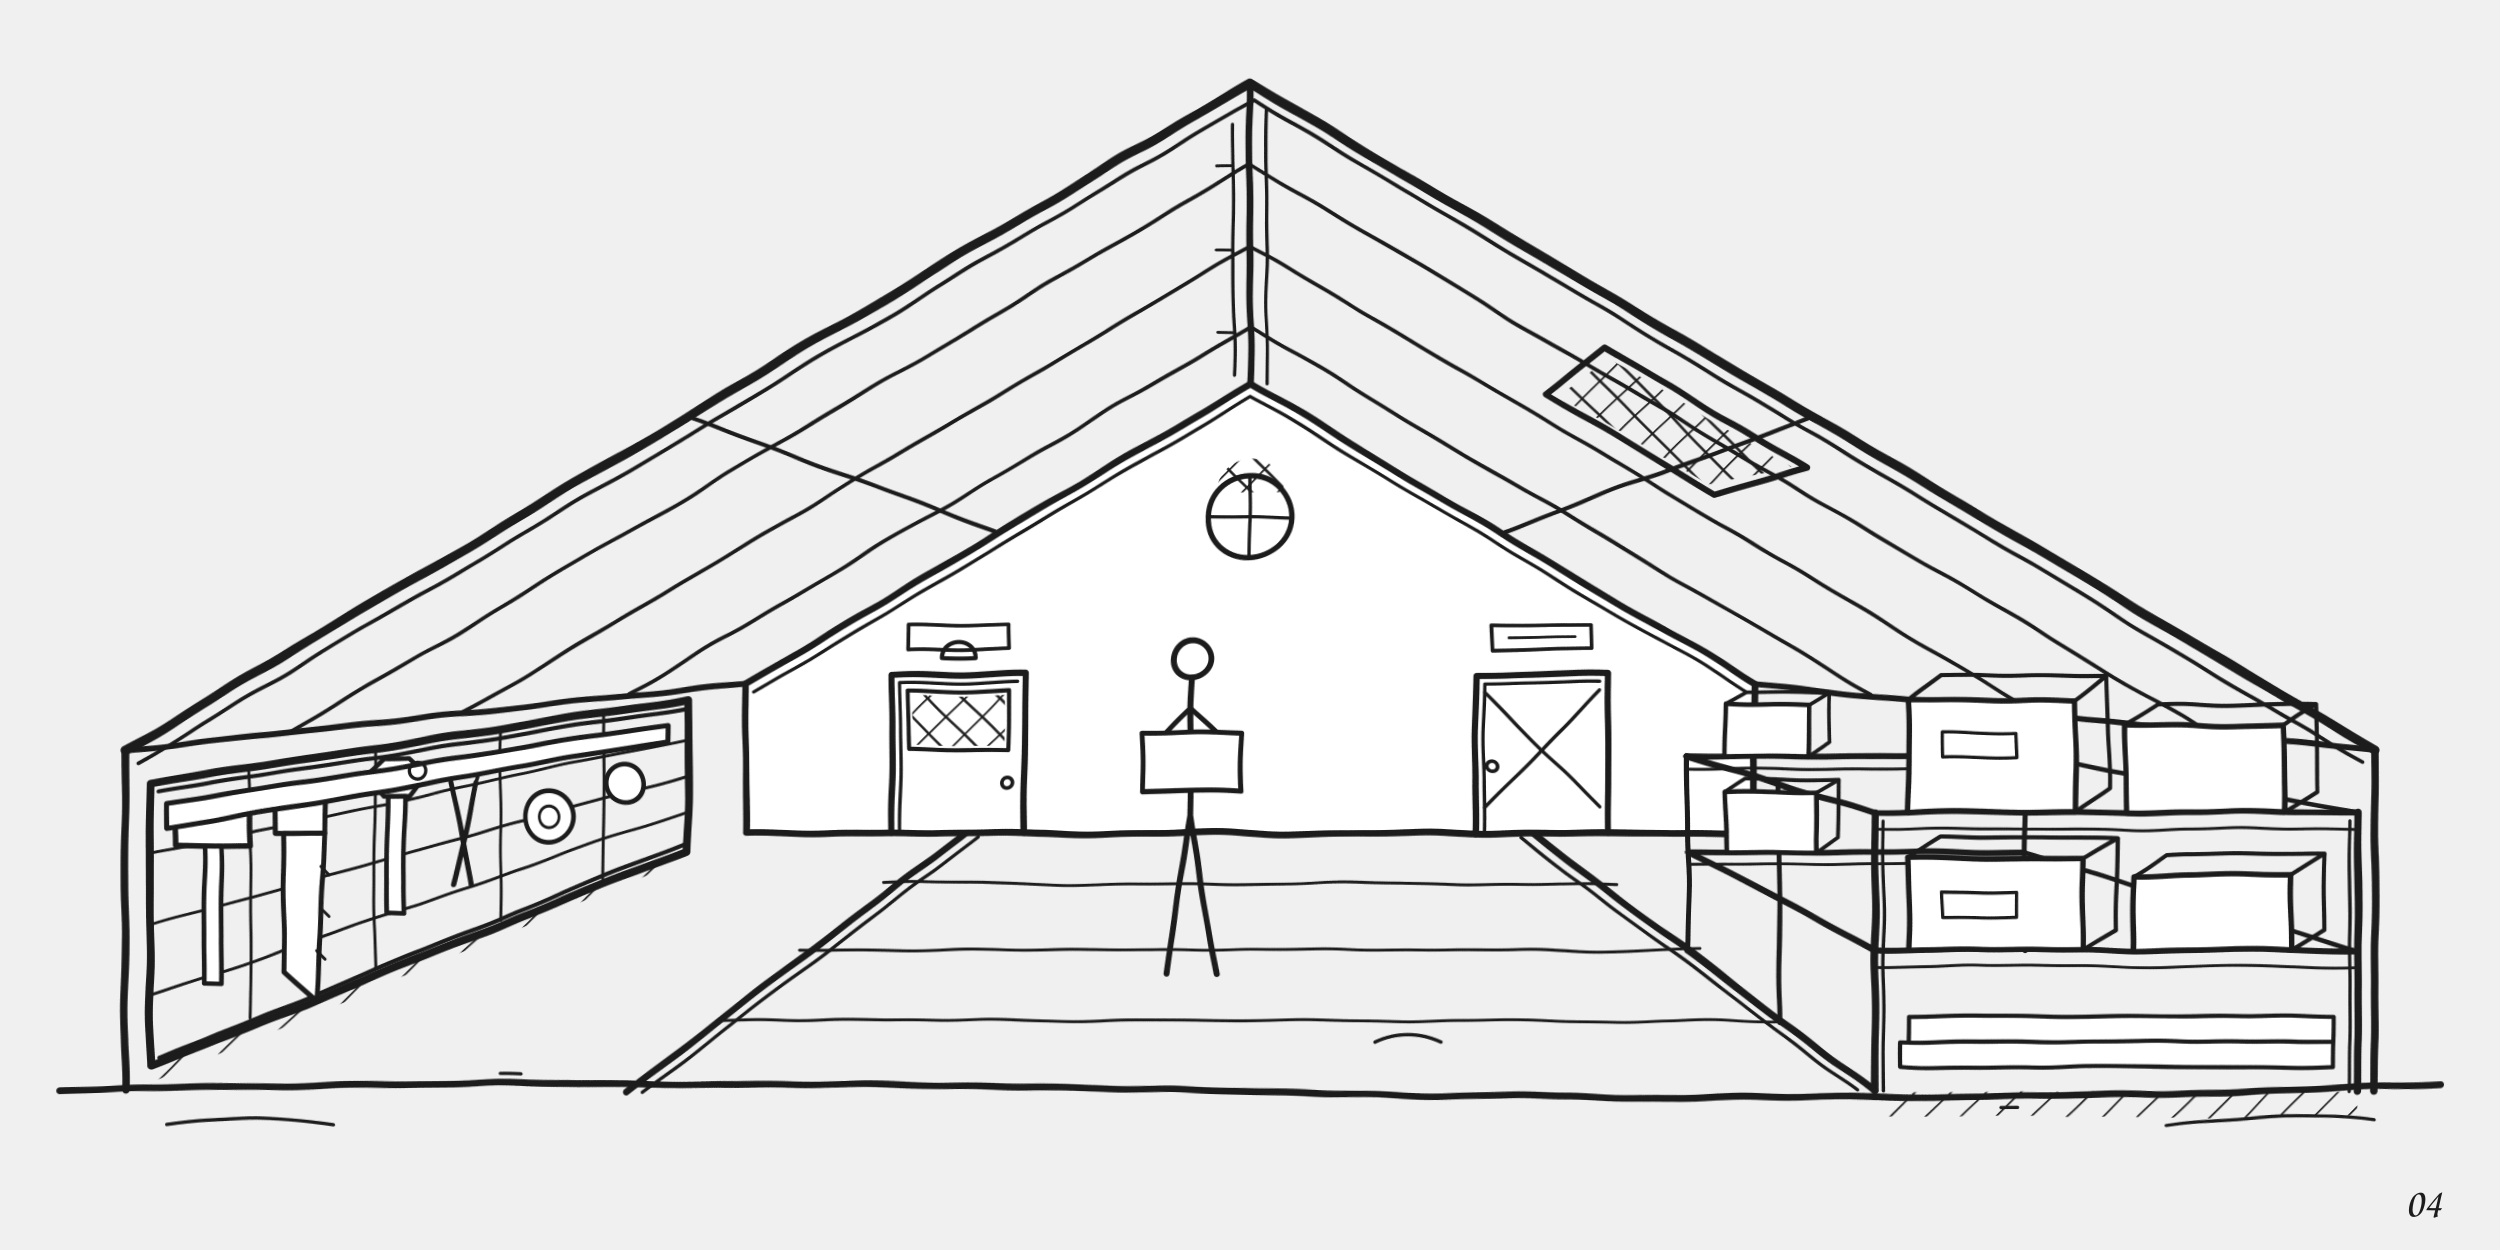
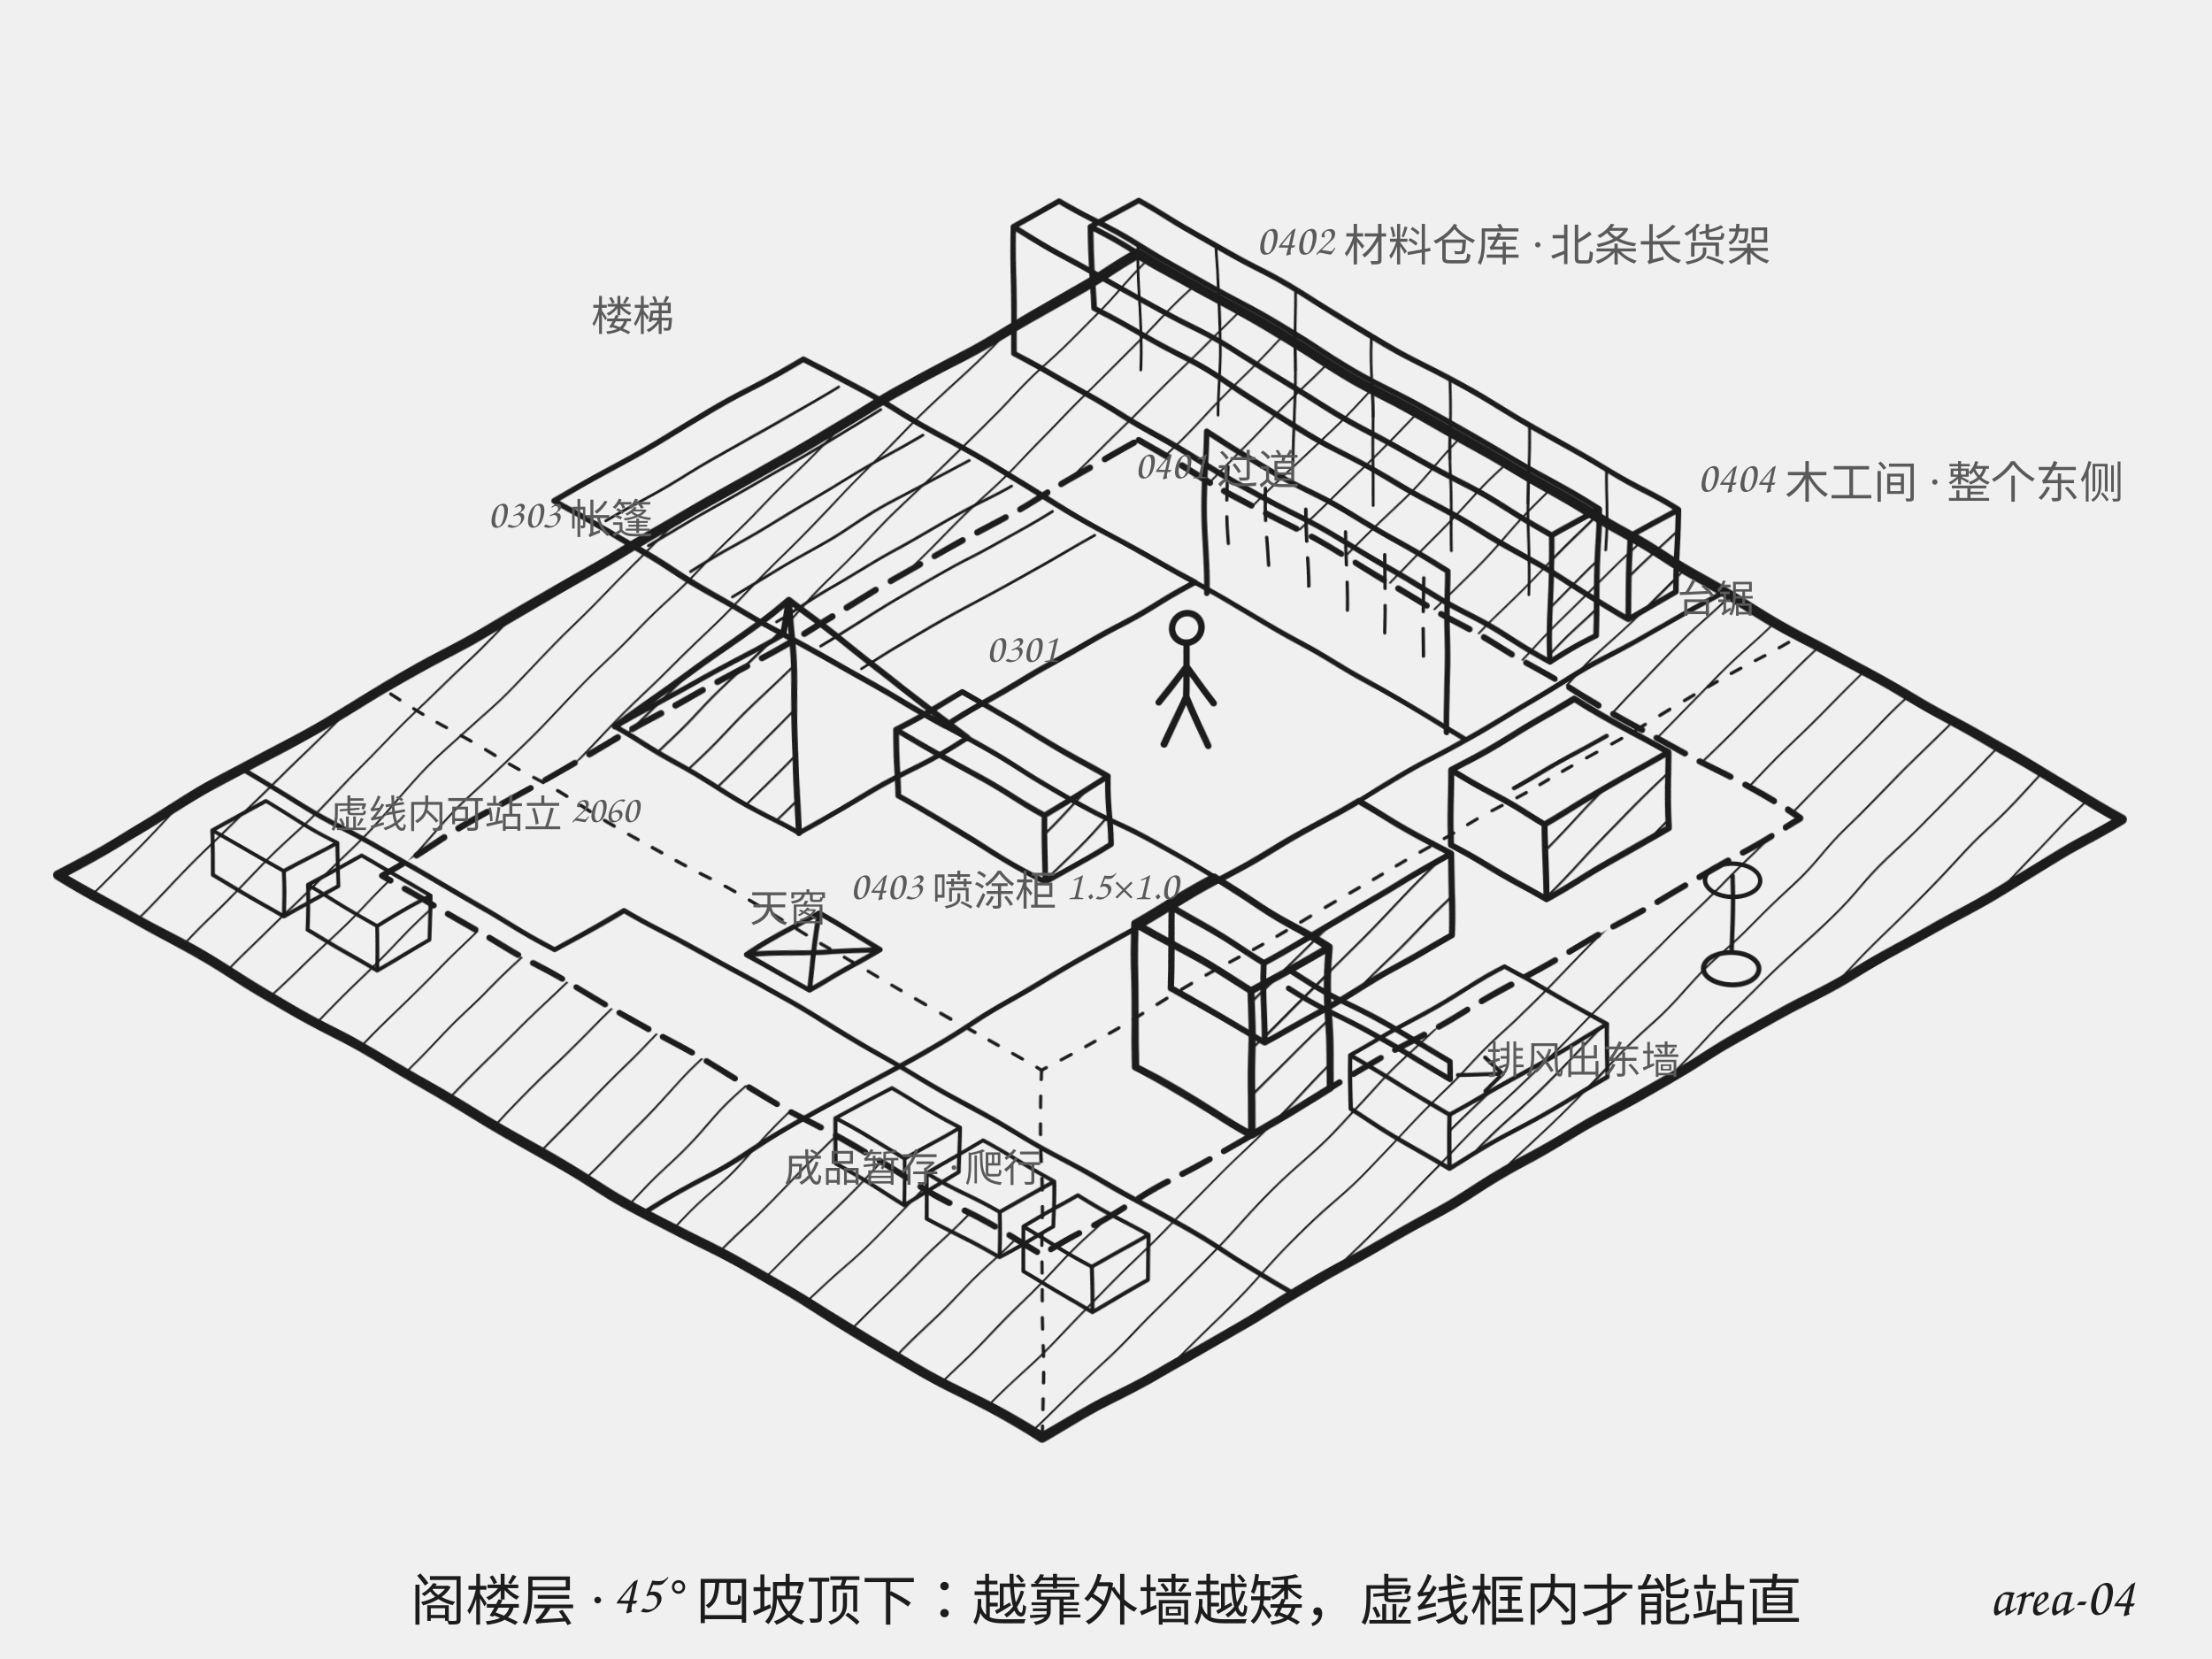
- <svg xmlns="http://www.w3.org/2000/svg" viewBox="0 0 600 300" width="600" height="300">
+ <svg xmlns="http://www.w3.org/2000/svg" viewBox="0 0 400 300" width="400" height="300">
  <defs>
-     <filter id="marea04-rough" x="-5%" y="-5%" width="110%" height="110%">
-       <feTurbulence type="fractalNoise" baseFrequency="0.04" numOctaves="2" seed="7" result="n" />
+     <filter id="marea-04-rough" x="-5%" y="-5%" width="110%" height="110%">
+       <feTurbulence type="fractalNoise" baseFrequency="0.04" numOctaves="2" seed="11" result="n" />
      <feDisplacementMap in="SourceGraphic" in2="n" scale="1.6" xChannelSelector="R" yChannelSelector="G" />
    </filter>
-     <pattern id="marea04-hatch" width="6" height="6" patternUnits="userSpaceOnUse" patternTransform="rotate(45)">
+     <pattern id="marea-04-hatch" width="6" height="6" patternUnits="userSpaceOnUse" patternTransform="rotate(45)">
      <line x1="0" y1="0" x2="0" y2="6" stroke="#1c1c1c" stroke-width="0.8" />
    </pattern>
-     <pattern id="marea04-hatch2" width="6" height="6" patternUnits="userSpaceOnUse" patternTransform="rotate(45)">
+     <pattern id="marea-04-hatch2" width="6" height="6" patternUnits="userSpaceOnUse" patternTransform="rotate(45)">
      <line x1="0" y1="0" x2="0" y2="6" stroke="#1c1c1c" stroke-width="0.8" />
      <line x1="0" y1="3" x2="6" y2="3" stroke="#1c1c1c" stroke-width="0.6" />
    </pattern>
+     <pattern id="marea-04-hatchl" width="9" height="9" patternUnits="userSpaceOnUse" patternTransform="rotate(45)">
+       <line x1="0" y1="0" x2="0" y2="9" stroke="#1c1c1c" stroke-width="0.7" />
+     </pattern>
  </defs>
-   <g filter="url(#marea04-rough)" stroke="#1c1c1c" fill="none" stroke-linecap="round" stroke-linejoin="round">
-     <path d="M30 180 L300 20 L570 180" stroke-width="2.2" />
-     <path d="M33 183 L301 24 L567 183" stroke-width="0.9" />
-     <path d="M30 180 V262 M570 180 V262" stroke-width="1.8" />
-     <path d="M14 262 Q150 258 300 262 T586 260" stroke-width="1.6" />
-     <path d="M40 270 q20 -3 40 0 M520 270 q25 -4 50 -1" stroke-width="0.8" />
-     <path d="M300 20 L300 92" stroke-width="1.6" />
-     <path d="M304 26 V92" stroke-width="0.8" />
-     <path d="M30 180 L179 164 M570 180 L421 164" stroke-width="1.4" />
-     <path d="M165 100 L239 127.5 M435 100 L361 127.5" stroke-width="1" />
-     <path d="M70 175.5 L300 39.5 M111 171 L300 59 M151 166.5 L300 78.5" stroke-width="0.9" />
-     <path d="M530 175.5 L300 39.5 M489 171 L300 59 M449 166.5 L300 78.5" stroke-width="0.9" />
-     <path d="M433.7 112.2 L385 83.4 L370.9 94.5 L411.4 118.5 Z" stroke-width="1.5" />
-     <path d="M430 112 L386 86 L374 95 L410 116 Z" fill="url(#marea04-hatch2)" stroke="none" />
-     <path d="M179 164 L300 92 L421 164 V200 H179 Z" fill="#fff" stroke-width="1.6" />
-     <path d="M181 166 L300 95 L419 166" stroke-width="0.8" />
-     <path d="M179 200 H421" stroke-width="1.3" />
-     <circle cx="300" cy="124" r="10" stroke-width="1.3" />
-     <path d="M290 124 h20 M300 114 v20" stroke-width="0.8" />
-     <path d="M292 118 a8 8 0 0 1 16 0 Z" fill="url(#marea04-hatch2)" stroke="none" />
-     <path d="M214 200 V162 H246 V200" stroke-width="1.5" />
-     <path d="M216 200 V164 H244" stroke-width="0.8" />
-     <path d="M218 166 H242 V180 H218 Z" stroke-width="1" />
-     <path d="M219 167 H241 V179 H219 Z" fill="url(#marea04-hatch2)" stroke="none" />
-     <circle cx="242" cy="188" r="1.3" stroke-width="0.9" />
-     <path d="M226 158 a4 4 0 0 1 8 0 Z" stroke-width="1" />
-     <path d="M218 150 H242 V156 H218 Z" stroke-width="0.9" />
-     <path d="M354 200 V162 H386 V200" stroke-width="1.5" />
-     <path d="M356 200 V164 H384" stroke-width="0.8" />
-     <path d="M356 166 L384 194 M384 166 L356 194" stroke-width="0.8" />
-     <circle cx="358" cy="184" r="1.3" stroke-width="0.9" />
-     <path d="M358 150 H382 V156 H358 Z" stroke-width="0.9" />
-     <path d="M362 153 h16" stroke-width="0.7" />
-     <path d="M150 262 L232 200 M450 262 L368 200" stroke-width="1.6" />
-     <path d="M154 262 L235 201 M446 262 L365 201" stroke-width="0.8" />
-     <path d="M172 245 H428 M192 228 H408 M212 212 H388" stroke-width="0.7" />
-     <path d="M36 188 L165 168 V204 L36 256 Z" stroke-width="1.9" />
-     <path d="M38 190 L165 170 M38 254 L165 202" stroke-width="1" />
-     <path d="M36 205 L165 177.5 M36 222 L165 186 M36 239 L165 194.5" stroke-width="0.7" />
-     <path d="M60 183.8 V244.2 M90 179.6 V232.4 M120 175.3 V220.7 M145 171.8 V210.9" stroke-width="0.7" />
-     <path d="M42 194 H60 V203 H42 Z" fill="#fff" stroke-width="1.3" />
-     <path d="M49 203 H53 V236 H49 Z" fill="#fff" stroke-width="1.1" />
-     <path d="M66 190 h12 v10 h-12 Z" fill="#fff" stroke-width="1.2" />
-     <path d="M68 200 H78 L76 240 L68 233 Z" fill="#fff" stroke-width="1.2" />
-     <path d="M77 208 l2 2 M77 218 l2 2 M76 228 l2 2" stroke-width="0.7" />
-     <path d="M88 186 l4 -4 h6 l4 4 l-4 5 h-6 Z" fill="#fff" stroke-width="1.1" />
-     <path d="M93 191 h4 v28 h-4 Z" fill="#fff" stroke-width="1.1" />
-     <path d="M108 188 l5 24 M114 188 l-5 24" stroke-width="1.2" />
-     <path d="M108 188 q-2 -5 2 -6 M114 188 q2 -5 -2 -6" stroke-width="0.9" />
-     <path d="M40 193 L160 174 L160 178 L40 199 Z" fill="#fff" stroke-width="1.2" />
-     <circle cx="100" cy="185" r="2" stroke-width="0.8" />
-     <circle cx="132" cy="196" r="6" fill="#fff" stroke-width="1.1" />
-     <circle cx="132" cy="196" r="2.5" stroke-width="0.7" />
-     <circle cx="150" cy="188" r="4.5" fill="#fff" stroke-width="1.1" />
-     <path d="M36 256 L165 204 L165 206 L36 260 Z" fill="url(#marea04-hatch)" stroke="none" />
-     <path d="M450 195 V262 M566 195 V262" stroke-width="1.8" />
-     <path d="M452 197 V262 M564 197 V262" stroke-width="0.8" />
-     <path d="M405 181.5 V228.4 M486 181.5 V228.4 M427 188.3 V245.2" stroke-width="1.2" />
-     <path d="M450 195 L405 181.5 M450 228 L405 204.6 M450 262 L405 228.4" stroke-width="1.5" />
-     <path d="M566 195 L486 181.5 M566 228 L486 204.6" stroke-width="1.1" />
-     <path d="M450 195 H566 M450 228 H566 M405 181.5 H486 M405 204.6 H486" stroke-width="1.4" />
-     <path d="M450 199 H566 M450 232 H566 M405 184.5 H486 M405 207.5 H486" stroke-width="0.7" />
-     <path d="M458 168 H498 V195 H458 Z" fill="#fff" stroke-width="1.3" />
-     <path d="M458 168 L466 162 H506 L498 168 M506 162 V189 L498 195" stroke-width="1" />
-     <path d="M466 176 h18 v6 h-18 Z" stroke-width="0.8" />
-     <path d="M510 174 H548 V195 H510 Z" fill="#fff" stroke-width="1.3" />
-     <path d="M510 174 L518 169 H556 L548 174 M556 169 V190 L548 195" stroke-width="1" />
-     <path d="M458 206 H500 V228 H458 Z" fill="#fff" stroke-width="1.3" />
-     <path d="M458 206 L466 201 H508 L500 206 M508 201 V223 L500 228" stroke-width="1" />
-     <path d="M466 214 h18 v6 h-18 Z" stroke-width="0.8" />
-     <path d="M512 210 H550 V228 H512 Z" fill="#fff" stroke-width="1.3" />
-     <path d="M512 210 L520 205 H558 L550 210 M558 205 V223 L550 228" stroke-width="1" />
-     <path d="M456 250 H560 V256 H456 Z M458 244 H560 V250 H458 Z" fill="#fff" stroke-width="1" />
-     <path d="M414 190 H436 V204.6 H414 Z" fill="#fff" stroke-width="1.1" />
-     <path d="M414 190 L419 187 H441 L436 190 M441 187 V201 L436 204.6" stroke-width="0.9" />
-     <path d="M414 169 H434 V181.5 H414 Z" fill="#fff" stroke-width="1.1" />
-     <path d="M414 169 L419 166 H439 L434 169 M439 166 V178 L434 181.5" stroke-width="0.9" />
-     <path d="M452 262 H566 V268 H452 Z" fill="url(#marea04-hatch)" stroke="none" />
-     <path d="M296 30 V90" stroke-width="0.8" />
-     <path d="M292 40 h4 M292 60 h4 M292 80 h4" stroke-width="0.7" />
-     <circle cx="286" cy="158" r="4.5" fill="#fff" stroke-width="1.4" />
-     <path d="M286 162.5 V196 M286 196 L280 234 M286 196 L292 234" stroke-width="1.4" />
-     <path d="M286 170 L276 180 M286 170 L296 180" stroke-width="1.2" />
-     <path d="M274 176 H298 V190 H274 Z" fill="#fff" stroke-width="1.2" />
-     <path d="M330 250 q8 -4 16 0 M120 258 h5 M480 266 h4" stroke-width="0.8" />
+   <g filter="url(#marea-04-rough)" stroke="#1c1c1c" fill="none" stroke-linecap="round" stroke-linejoin="round">
+     <path d="M206.0 46.0 L383.6 148.1 L188.4 260.2 L10.8 158.2 Z" stroke-width="1.8" />
+     <path d="M206.0 46.0 L383.6 148.1 L188.4 260.2 L10.8 158.2 Z M206.0 79.4 L325.5 148.1 L188.4 226.9 L68.9 158.2 Z" fill="url(#marea-04-hatchl)" stroke="none" fill-rule="evenodd" />
+     <path d="M206.0 79.4 L325.5 148.1 L188.4 226.9 L68.9 158.2 Z" stroke-width="1.1" stroke-dasharray="6 3" />
+     <path d="M206.0 46.0 L206.0 46.0" stroke-width="0.6" stroke-dasharray="2 3" />
+     <path d="M383.6 148.1 L325.5 114.7" stroke-width="0.6" stroke-dasharray="2 3" />
+     <path d="M188.4 260.2 L188.4 193.5" stroke-width="0.6" stroke-dasharray="2 3" />
+     <path d="M10.8 158.2 L68.9 124.8" stroke-width="0.6" stroke-dasharray="2 3" />
+     <path d="M206.0 46.0 L325.5 114.7 L188.4 193.5 L68.9 124.8 Z" stroke-width="0.6" stroke-dasharray="2 3" />
+     <path d="M159.5 72.7 L265.2 133.5 M311.7 106.8 L116.5 218.9 M215.9 105.1 L170.8 131.1 M114.4 98.7 L220.1 159.4 M162.3 192.6 L234.2 233.9 M43.9 139.1 L100.3 171.6 L113.0 164.3 L162.3 192.6" stroke-width="0.9" />
+     <path d="M145.4 64.6 L215.9 105.1 L170.8 131.1 L100.3 90.5 Z" stroke-width="1.0" />
+     <path d="M151.7 69.9 L109.5 94.2" stroke-width="0.5" />
+     <path d="M159.5 74.3 L117.2 98.7" stroke-width="0.5" />
+     <path d="M167.2 78.8 L125.0 103.1" stroke-width="0.5" />
+     <path d="M175.0 83.3 L132.7 107.6" stroke-width="0.5" />
+     <path d="M182.7 87.7 L140.5 112.0" stroke-width="0.5" />
+     <path d="M190.5 92.2 L148.2 116.5" stroke-width="0.5" />
+     <path d="M198.2 96.6 L156.0 120.9" stroke-width="0.5" />
+     <path d="M206.0 36.3 L303.2 92.2 L294.8 97.0 L197.5 41.1 Z M197.5 41.1 L197.5 55.7 L294.8 111.6 L294.8 97.0 M294.8 111.6 L303.2 106.8 L303.2 92.2" stroke-width="1.0" />
+     <path d="M294.8 97.0 L294.8 111.6 L303.2 106.8 L303.2 92.2 Z" fill="url(#marea-04-hatch)" stroke="none" />
+     <path d="M191.9 36.3 L289.2 92.2 L280.7 97.0 L183.4 41.1 Z M183.4 41.1 L183.4 63.8 L280.7 119.7 L280.7 97.0 M280.7 119.7 L289.2 114.8 L289.2 92.2" stroke-width="1.0" />
+     <path d="M280.7 97.0 L280.7 119.7 L289.2 114.8 L289.2 92.2 Z" fill="url(#marea-04-hatch)" stroke="none" />
+     <path d="M220.1 59.0 L220.1 44.4 M206.0 67.1 L206.0 44.4" stroke-width="0.5" />
+     <path d="M234.2 67.1 L234.2 52.5 M220.1 75.2 L220.1 52.5" stroke-width="0.5" />
+     <path d="M248.3 75.2 L248.3 60.6 M234.2 83.3 L234.2 60.6" stroke-width="0.5" />
+     <path d="M262.4 83.3 L262.4 68.7 M248.3 91.4 L248.3 68.7" stroke-width="0.5" />
+     <path d="M276.5 91.4 L276.5 76.8 M262.4 99.5 L262.4 76.8" stroke-width="0.5" />
+     <path d="M290.6 99.5 L290.6 84.9 M276.5 107.6 L276.5 84.9" stroke-width="0.5" />
+     <path d="M284.9 126.2 L301.8 135.9 L279.3 148.9 L262.4 139.1 Z M262.4 139.1 L262.4 152.9 L279.3 162.6 L279.3 148.9 M279.3 162.6 L301.8 149.7 L301.8 135.9" stroke-width="1.1" />
+     <path d="M279.3 148.9 L279.3 162.6 L301.8 149.7 L301.8 135.9 Z" fill="url(#marea-04-hatch)" stroke="none" />
+     <path d="M290.6 132.7 L273.7 142.4" stroke-width="0.8" />
+     <path d="M245.5 144.8 L262.4 154.5 L228.6 174.0 L211.6 164.3 Z M211.6 164.3 L211.6 178.8 L228.6 188.6 L228.6 174.0 M228.6 188.6 L262.4 169.1 L262.4 154.5" stroke-width="1.1" />
+     <path d="M228.6 174.0 L228.6 188.6 L262.4 169.1 L262.4 154.5 Z" fill="url(#marea-04-hatch)" stroke="none" />
+     <path d="M313.1 172.4 a5 3 0 1 0 0.1 0" stroke-width="0.9" />
+     <path d="M313.1 172.4 l0 -14 M313.1 156.2 a5 3 0 1 0 0.1 0" stroke-width="0.8" />
+     <path d="M272.2 174.8 L290.6 185.3 L262.4 201.5 L244.1 191.0 Z M244.1 191.0 L244.1 200.7 L262.4 211.2 L262.4 201.5 M262.4 211.2 L290.6 195.0 L290.6 185.3" stroke-width="0.8" />
+     <path d="M262.4 201.5 L262.4 211.2 L290.6 195.0 L290.6 185.3 Z" fill="url(#marea-04-hatch)" stroke="none" />
+     <path d="M219.2 158.9 L240.4 171.1 L226.3 179.2 L205.2 167.0 Z M205.2 167.0 L205.2 192.9 L226.3 205.1 L226.3 179.2 M226.3 205.1 L240.4 197.0 L240.4 171.1" stroke-width="1.3" />
+     <path d="M226.3 179.2 L226.3 205.1 L240.4 197.0 L240.4 171.1 Z" fill="url(#marea-04-hatch)" stroke="none" />
+     <path d="M233.3 178.4 L262.4 195.0 M233.3 175.1 L262.4 191.8 M262.4 195.0 L262.4 191.8" stroke-width="1" />
+     <path d="M263.8 194.2 l8 0 l-3 -3 M263.8 194.2 l8 0 l-3 3" stroke-width="0.7" />
+     <path d="M218.0 107.2 L218.0 78.0 L261.7 103.1 L261.7 132.3" stroke-width="1" />
+     <path d="M222.2 90.1 l0 -6 M222.2 98.2 l0 -5" stroke-width="0.6" />
+     <path d="M229.3 94.2 l0 -6 M229.3 102.3 l0 -5" stroke-width="0.6" />
+     <path d="M236.3 98.2 l0 -6 M236.3 106.3 l0 -5" stroke-width="0.6" />
+     <path d="M243.3 102.3 l0 -6 M243.3 110.4 l0 -5" stroke-width="0.6" />
+     <path d="M250.4 106.3 l0 -6 M250.4 114.4 l0 -5" stroke-width="0.6" />
+     <path d="M257.4 110.4 l0 -6 M257.4 118.5 l0 -5" stroke-width="0.6" />
+     <path d="M141.6 114.3 L174.7 133.3 L144.3 150.8 L111.1 131.8 Z" stroke-width="0.9" />
+     <path d="M141.6 114.3 L142.9 108.2 L174.7 133.3 M144.3 150.8 L142.9 108.2 L111.1 131.8" stroke-width="1.1" />
+     <path d="M111.1 131.8 L142.9 108.2 L144.3 150.8 Z" fill="url(#marea-04-hatch)" stroke="none" />
+     <path d="M174.0 125.1 L200.8 140.5 L189.1 147.2 L162.3 131.9 Z M162.3 131.9 L162.3 144.0 L189.1 159.4 L189.1 147.2 M189.1 159.4 L200.8 152.7 L200.8 140.5" stroke-width="1.0" />
+     <path d="M189.1 147.2 L189.1 159.4 L200.8 152.7 L200.8 140.5 Z" fill="url(#marea-04-hatch)" stroke="none" />
+     <path d="M148.2 165.1 L159.5 171.6 L146.1 179.2 L134.8 172.8 Z M148.2 165.1 L146.1 179.2 M159.5 171.6 L134.8 172.8" stroke-width="0.9" />
+     <path d="M160.9 196.7 L173.6 203.9 L163.7 209.6 L151.0 202.3 Z M151.0 202.3 L151.0 210.4 L163.7 217.7 L163.7 209.6 M163.7 217.7 L173.6 212.0 L173.6 203.9" stroke-width="0.7" />
+     <path d="M177.8 206.4 L190.5 213.7 L180.6 219.3 L167.9 212.1 Z M167.9 212.1 L167.9 220.2 L180.6 227.4 L180.6 219.3 M180.6 227.4 L190.5 221.8 L190.5 213.7" stroke-width="0.7" />
+     <path d="M194.7 216.1 L207.4 223.4 L197.5 229.1 L184.9 221.8 Z M184.9 221.8 L184.9 229.9 L197.5 237.2 L197.5 229.1 M197.5 237.2 L207.4 231.5 L207.4 223.4" stroke-width="0.7" />
+     <path d="M48.1 144.8 L60.8 152.1 L51.0 157.8 L38.3 150.5 Z M38.3 150.5 L38.3 158.6 L51.0 165.9 L51.0 157.8 M51.0 165.9 L60.8 160.2 L60.8 152.1" stroke-width="0.7" />
+     <path d="M65.1 154.5 L77.7 161.8 L67.9 167.5 L55.2 160.2 Z M55.2 160.2 L55.2 168.3 L67.9 175.6 L67.9 167.5 M67.9 175.6 L77.7 169.9 L77.7 161.8" stroke-width="0.7" />
+     <circle cx="214.5" cy="113.65" r="2.75" stroke-width="1.2" />
+     <path d="M214.5 116.4 V126.3 M214.5 120.8 L209.55 127.4 M214.5 120.8 L219.45 127.4 M214.5 126.3 L210.65 135.1 M214.5 126.3 L218.35 135.1" stroke-width="1.2" />
  </g>
-   <text x="586" y="292" text-anchor="end" font-family="'Comic Sans MS','Segoe Print','Bradley Hand',cursive" font-size="10" fill="#1c1c1c">04</text>
+   <text x="386" y="292" text-anchor="end" font-family="'Long Cang','Kaiti SC',cursive" font-size="10" fill="#1c1c1c">area-04</text>
+   <text x="273.7" y="46.0" font-family="'Long Cang','Kaiti SC',cursive" font-size="8" fill="#5a5a5a" text-anchor="middle" filter="none">0402 材料仓库 · 北条长货架</text>
+   <text x="345.5" y="88.9" font-family="'Long Cang','Kaiti SC',cursive" font-size="8" fill="#5a5a5a" text-anchor="middle" filter="none">0404 木工间 · 整个东侧</text>
+   <text x="220.1" y="86.5" font-family="'Long Cang','Kaiti SC',cursive" font-size="7.5" fill="#5a5a5a" text-anchor="middle" filter="none">0401 过道</text>
+   <text x="103.1" y="95.4" font-family="'Long Cang','Kaiti SC',cursive" font-size="7.5" fill="#5a5a5a" text-anchor="middle" filter="none">0303 帐篷</text>
+   <text x="184.9" y="119.7" font-family="'Long Cang','Kaiti SC',cursive" font-size="7.5" fill="#5a5a5a" text-anchor="middle" filter="none">0301</text>
+   <text x="183.4" y="162.6" font-family="'Long Cang','Kaiti SC',cursive" font-size="7.5" fill="#5a5a5a" text-anchor="middle" filter="none">0403 喷涂柜 1.5×1.0</text>
+   <text x="286.3" y="194.2" font-family="'Long Cang','Kaiti SC',cursive" font-size="7" fill="#5a5a5a" text-anchor="middle" filter="none">排风出东墙</text>
+   <text x="142.6" y="166.7" font-family="'Long Cang','Kaiti SC',cursive" font-size="7" fill="#5a5a5a" text-anchor="middle" filter="none">天窗</text>
+   <text x="114.4" y="59.8" font-family="'Long Cang','Kaiti SC',cursive" font-size="7.5" fill="#5a5a5a" text-anchor="middle" filter="none">楼梯</text>
+   <text x="165.1" y="213.7" font-family="'Long Cang','Kaiti SC',cursive" font-size="7" fill="#5a5a5a" text-anchor="middle" filter="none">成品暂存 · 爬行</text>
+   <text x="310.3" y="110.8" font-family="'Long Cang','Kaiti SC',cursive" font-size="7" fill="#5a5a5a" text-anchor="middle" filter="none">台锯</text>
+   <text x="87.6" y="149.7" font-family="'Long Cang','Kaiti SC',cursive" font-size="7" fill="#5a5a5a" text-anchor="middle" filter="none">虚线内可站立 2060</text>
+   <text x="200" y="293" font-family="'Long Cang','Kaiti SC',cursive" font-size="10" fill="#1c1c1c" text-anchor="middle" filter="none">阁楼层 · 45° 四坡顶下：越靠外墙越矮，虚线框内才能站直</text>
</svg>
